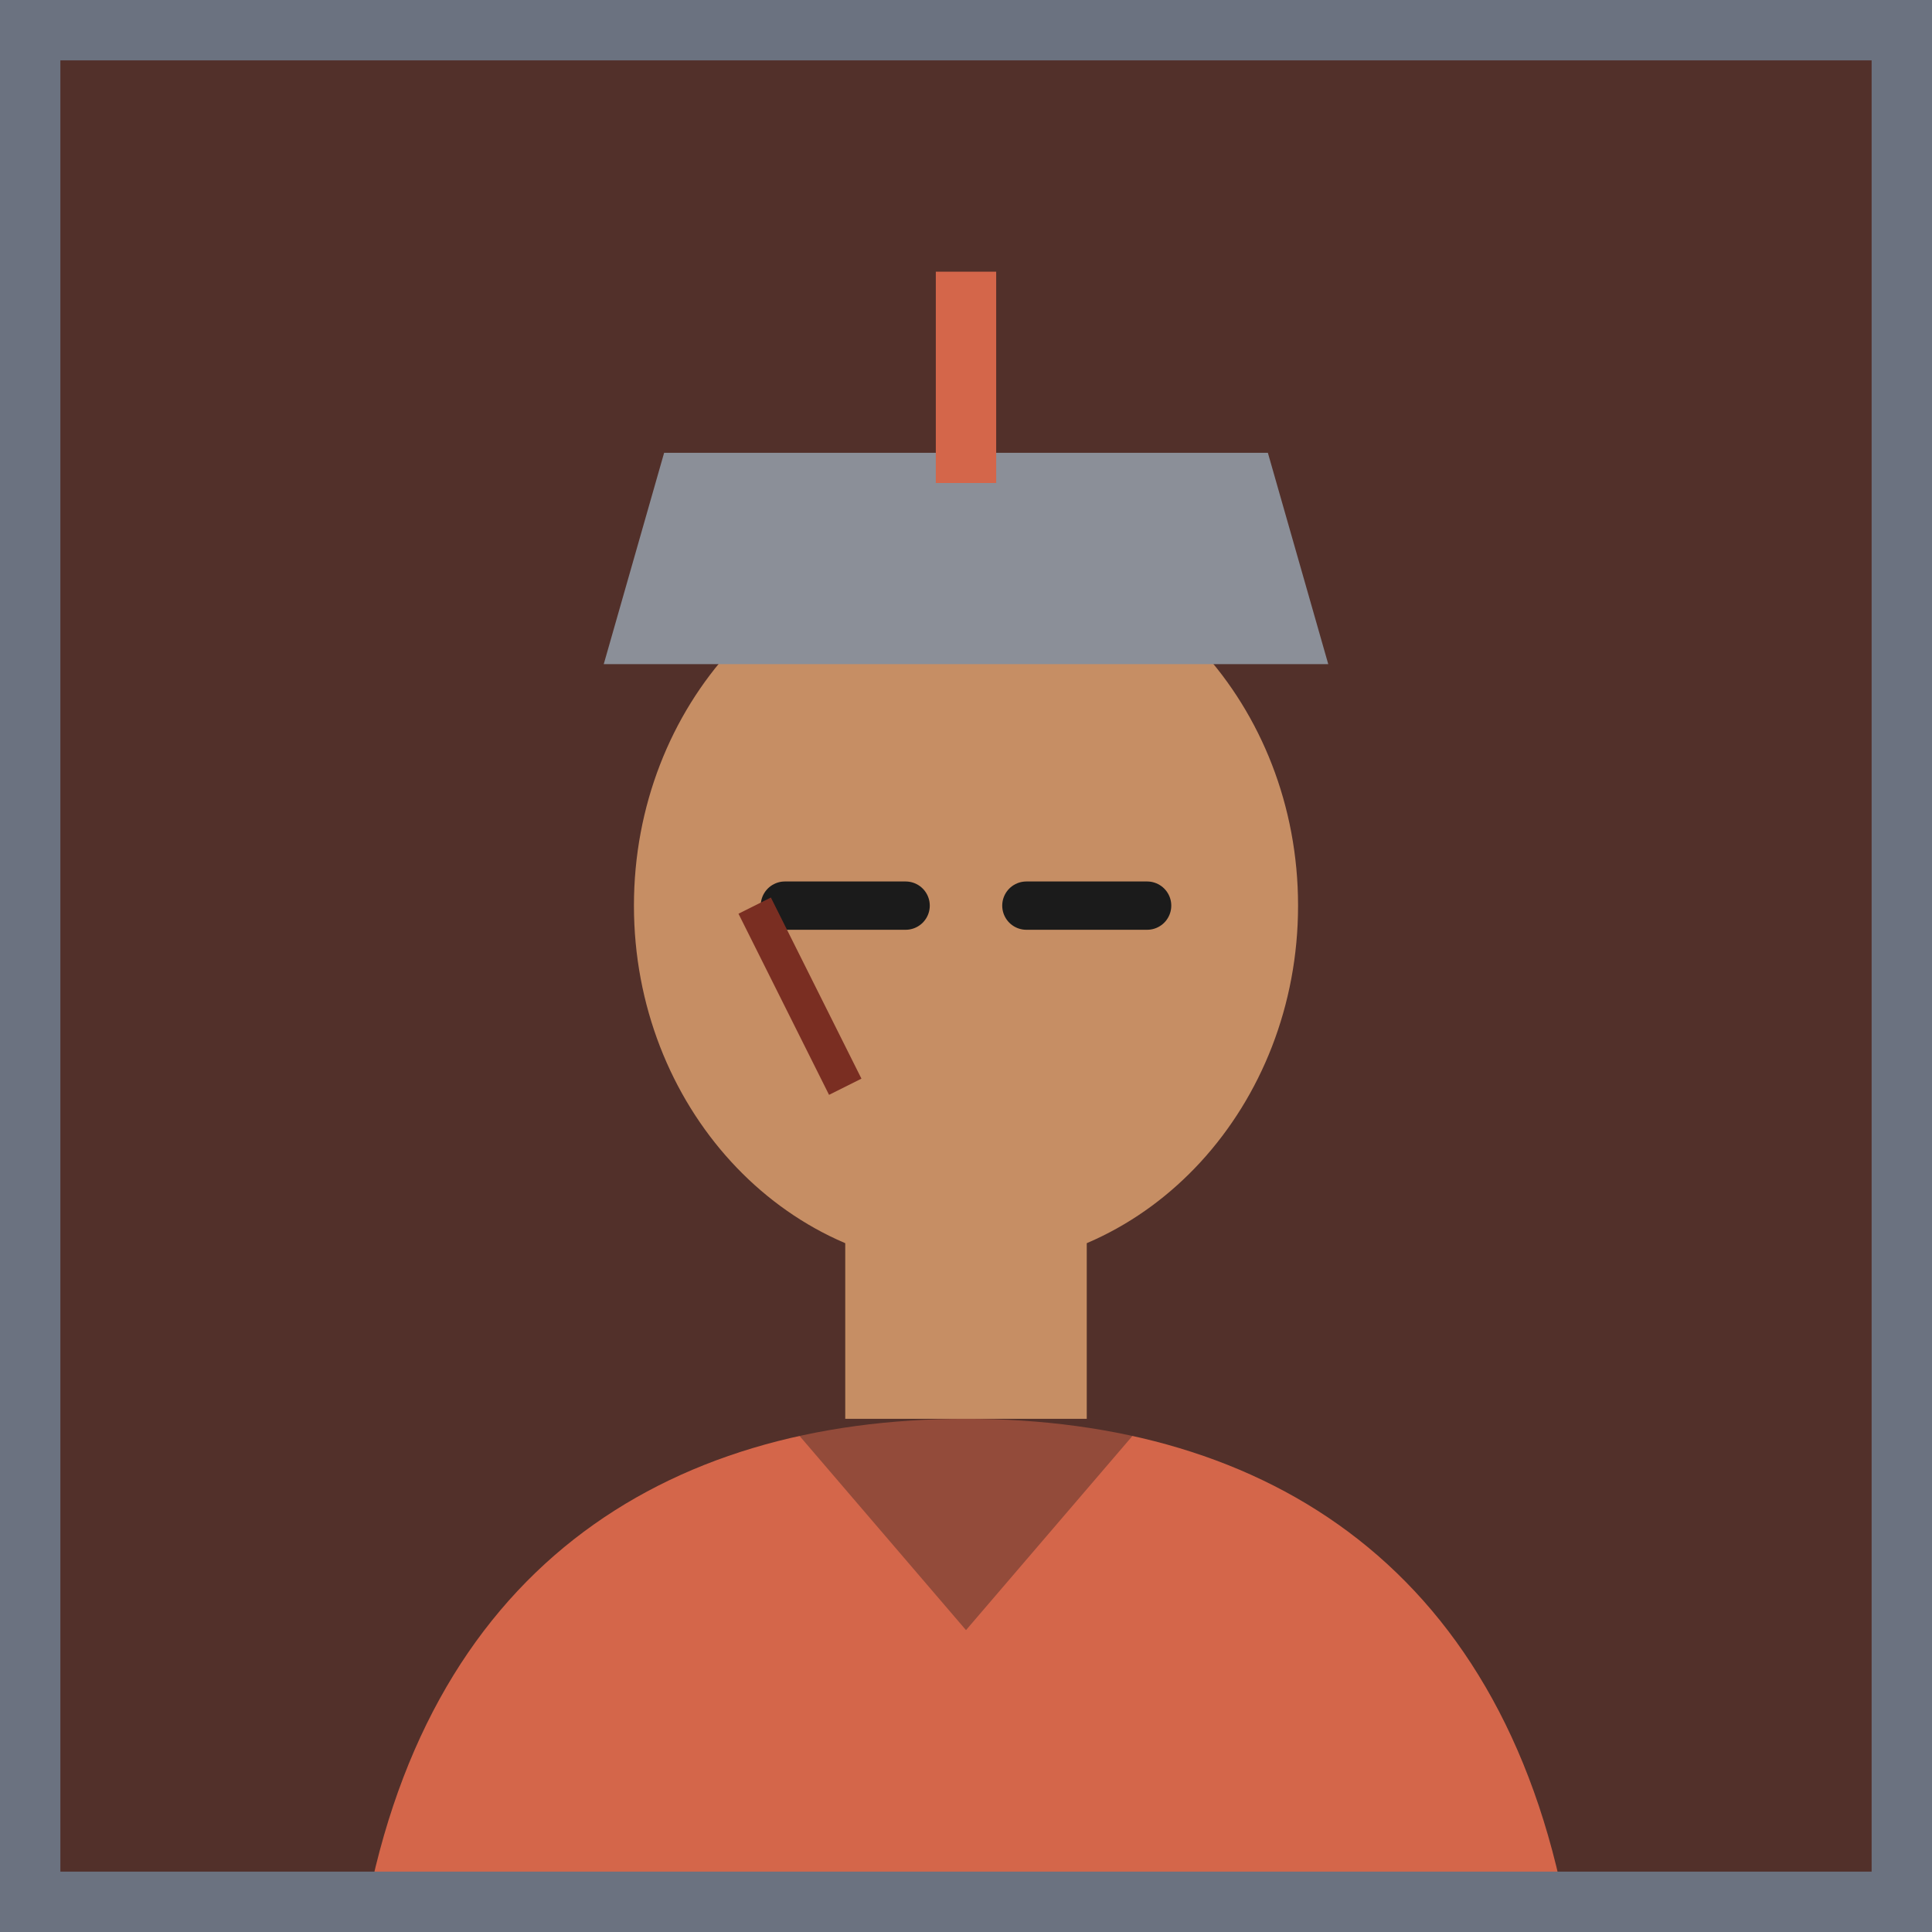
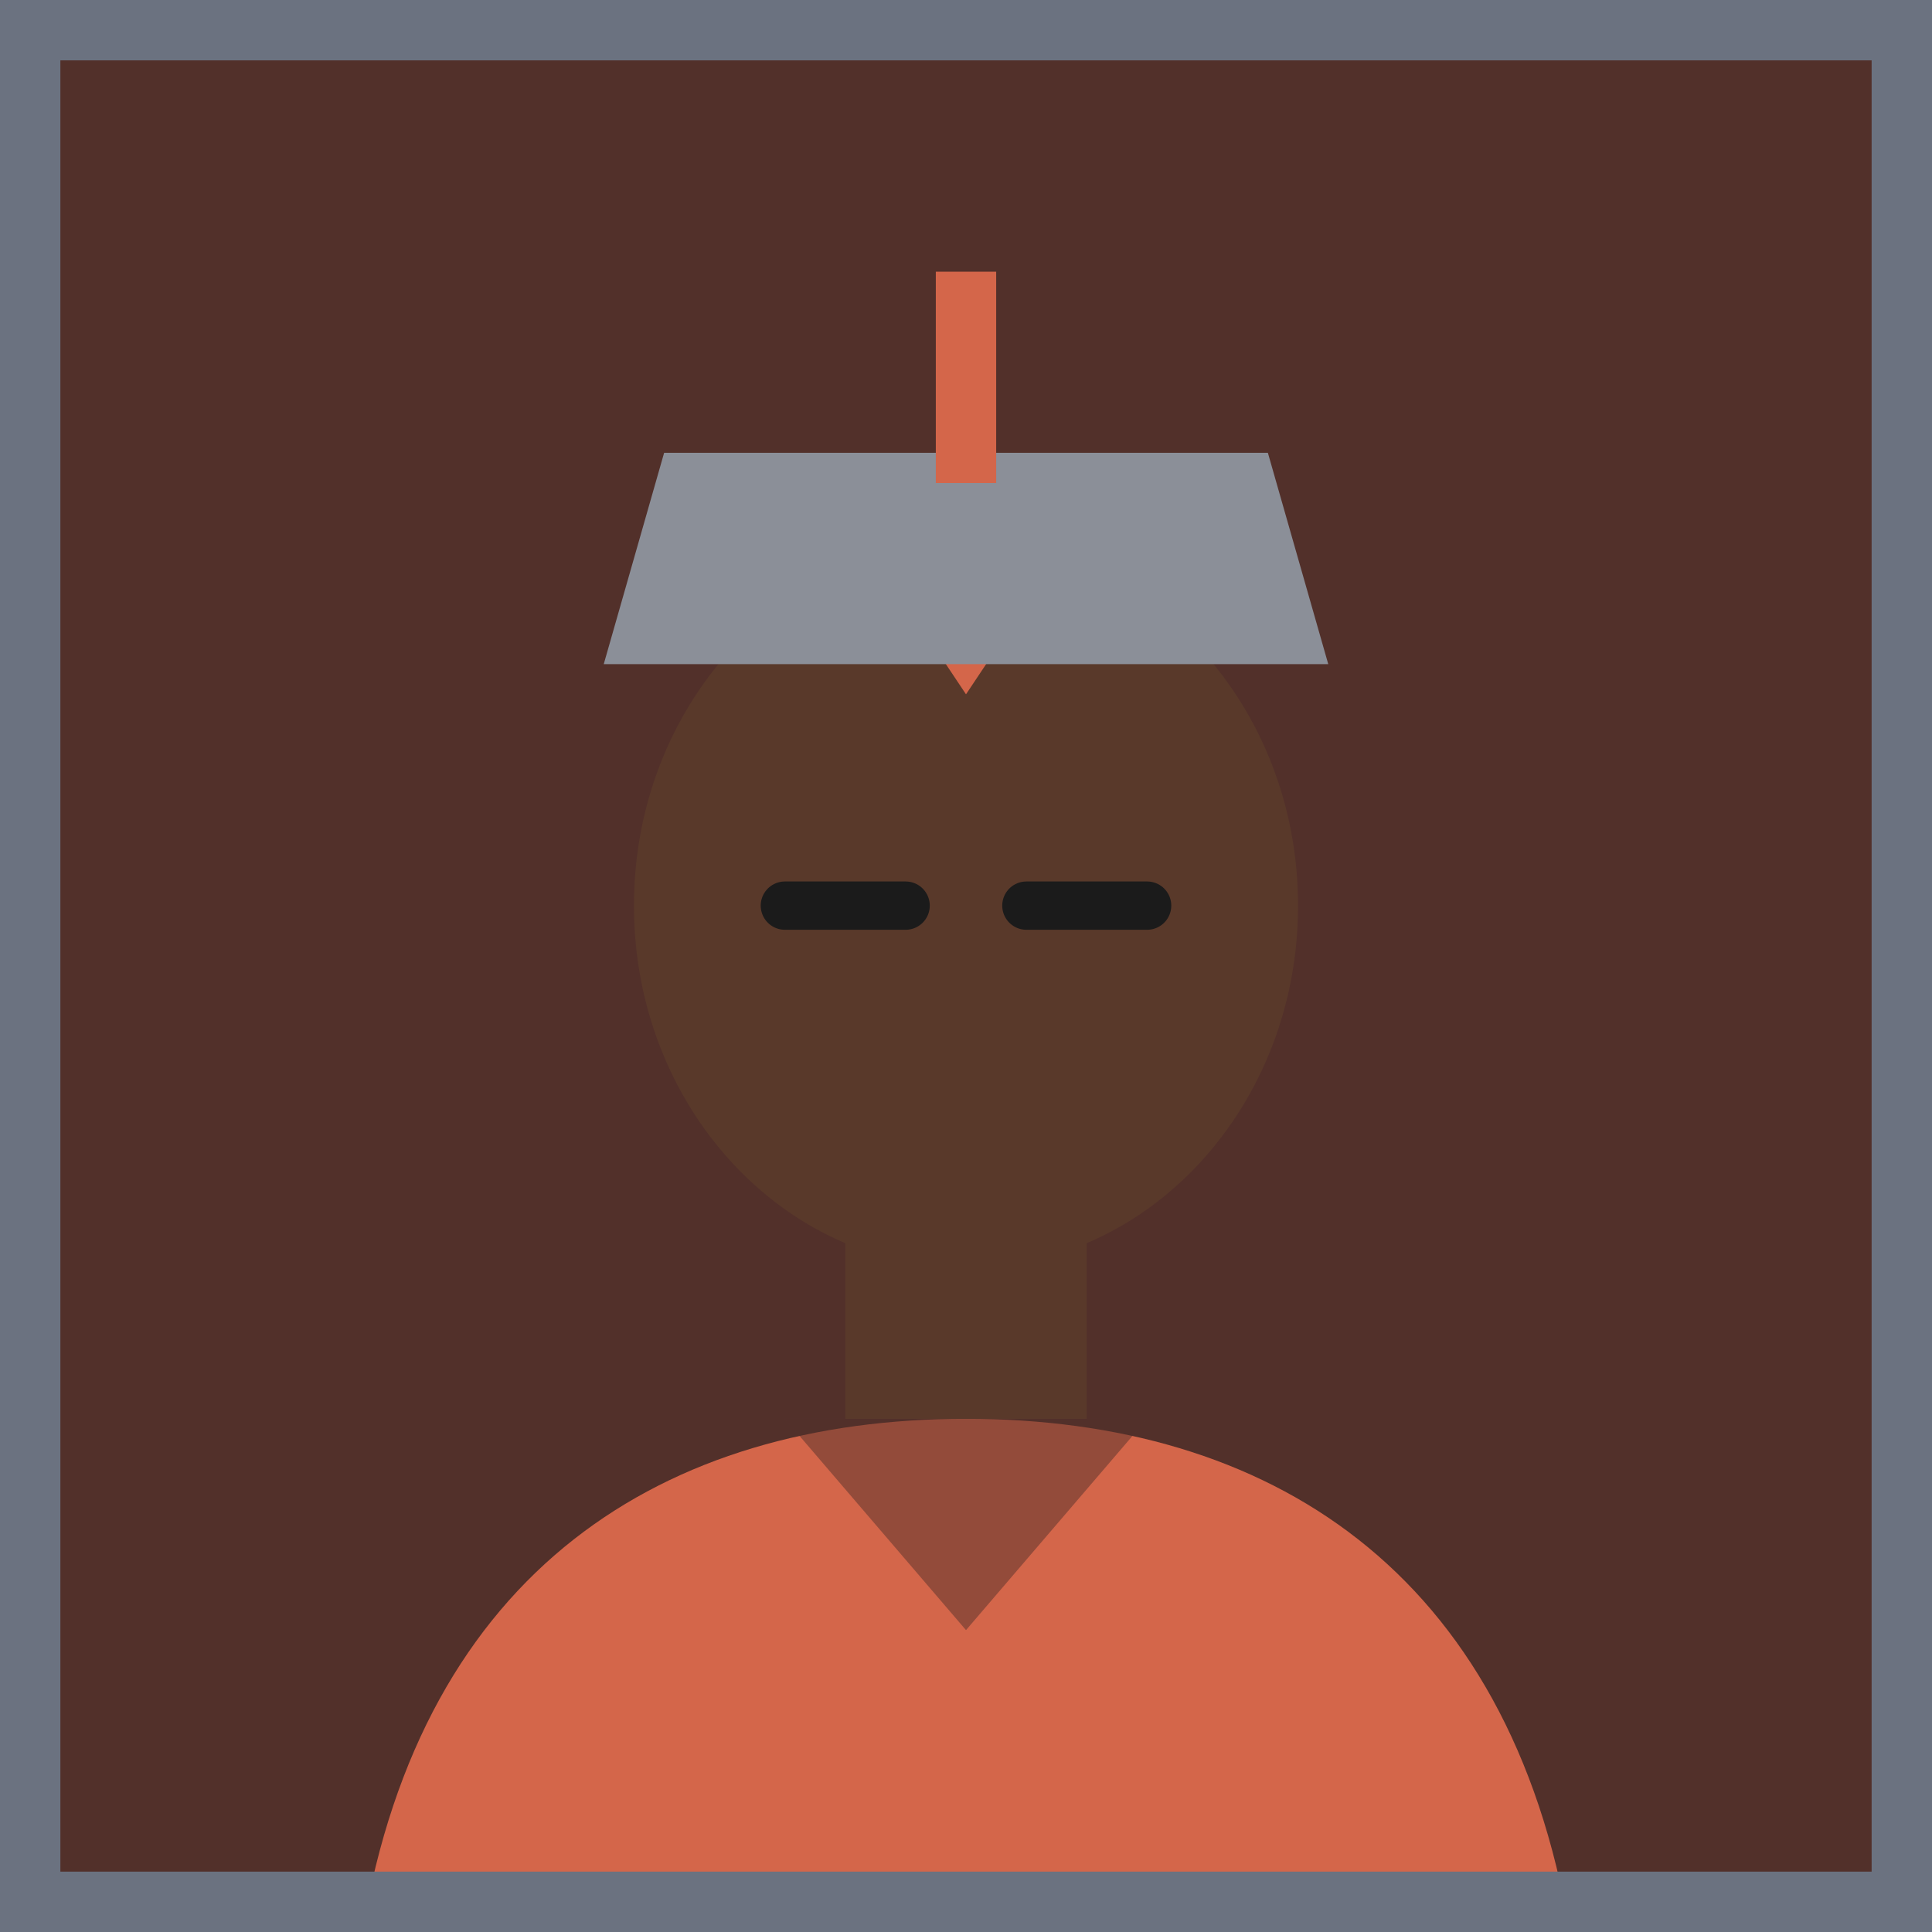
<svg xmlns="http://www.w3.org/2000/svg" viewBox="0 0 64 64" width="256" height="256" role="img" aria-label="Kalimir Stonefist">
  <rect width="64" height="64" fill="#52302a" />
  <path d="M12 64c2-12 10-17 20-17s18 5 20 17z" fill="#d4664a" />
  <path d="M26 47h12l-6 7z" fill="#52302a" opacity=".5" />
-   <rect x="28" y="38" width="8" height="9" fill="#c68e64" />
-   <ellipse cx="32" cy="30" rx="11" ry="12" fill="#c68e64" />
+   <rect x="28" y="38" width="8" height="9" fill="#59392a" />
+   <ellipse cx="32" cy="30" rx="11" ry="12" fill="#59392a" />
  <path d="M26 30h4M34 30h4" stroke="#1b1b1b" stroke-width="1.6" stroke-linecap="round" />
-   <path d="M25 30l3 6" stroke="#7a2e22" stroke-width="1.2" />
+   <path d="M32 17l2 3-2 3-2-3z" fill="#d4664a" />
  <path d="M20 22h24l-2-7H22z" fill="#8b8f98" />
  <path d="M31 9h2v7h-2z" fill="#d4664a" />
  <rect x="1" y="1" width="62" height="62" fill="none" stroke="#6b7280" stroke-width="2" />
</svg>
